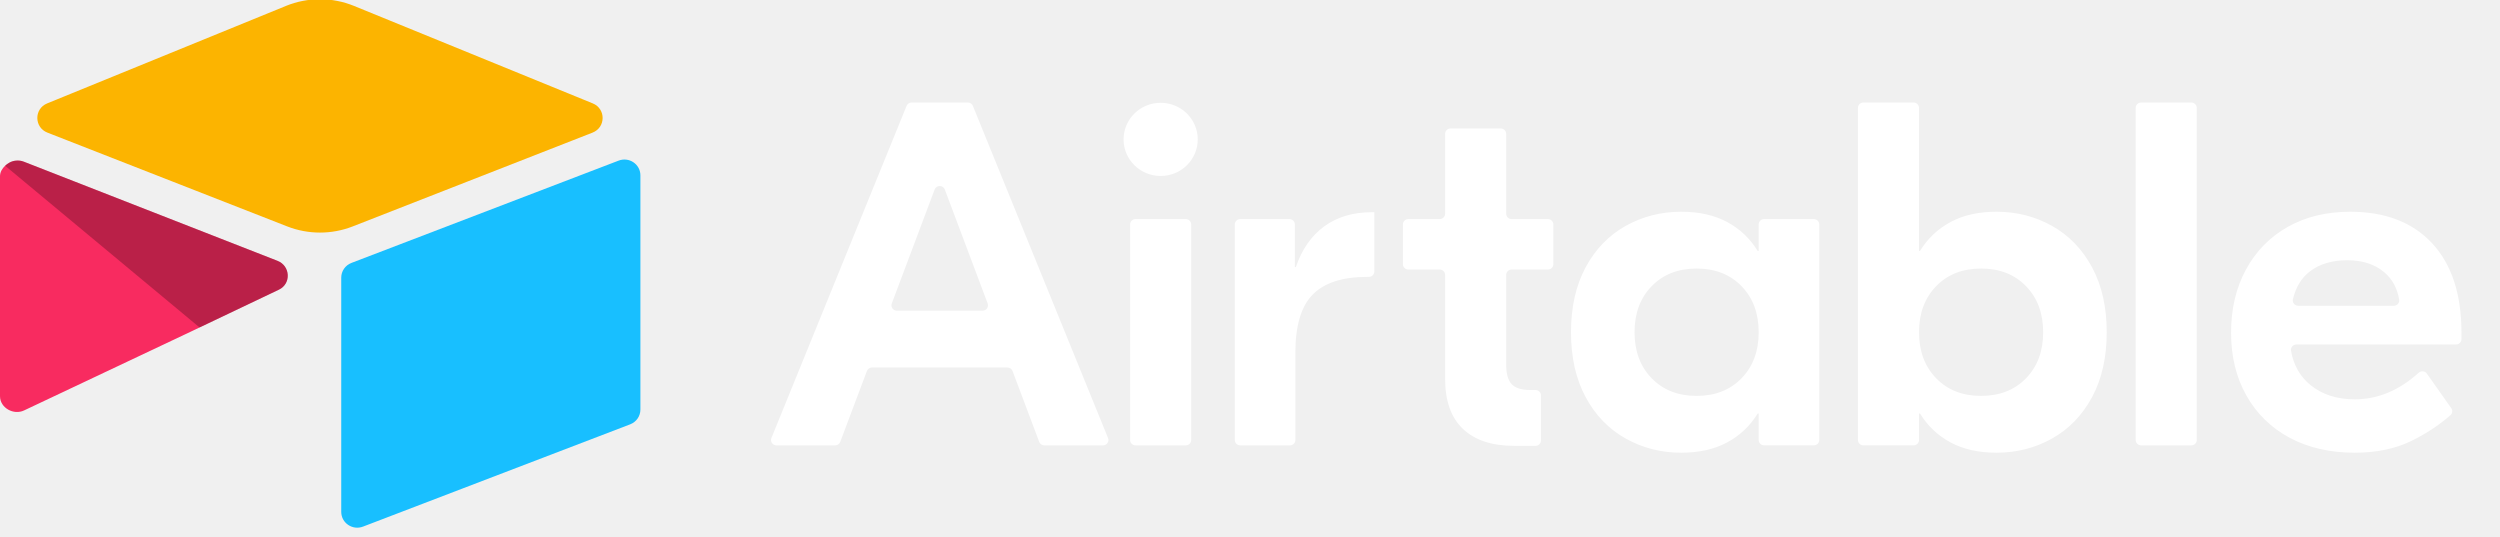
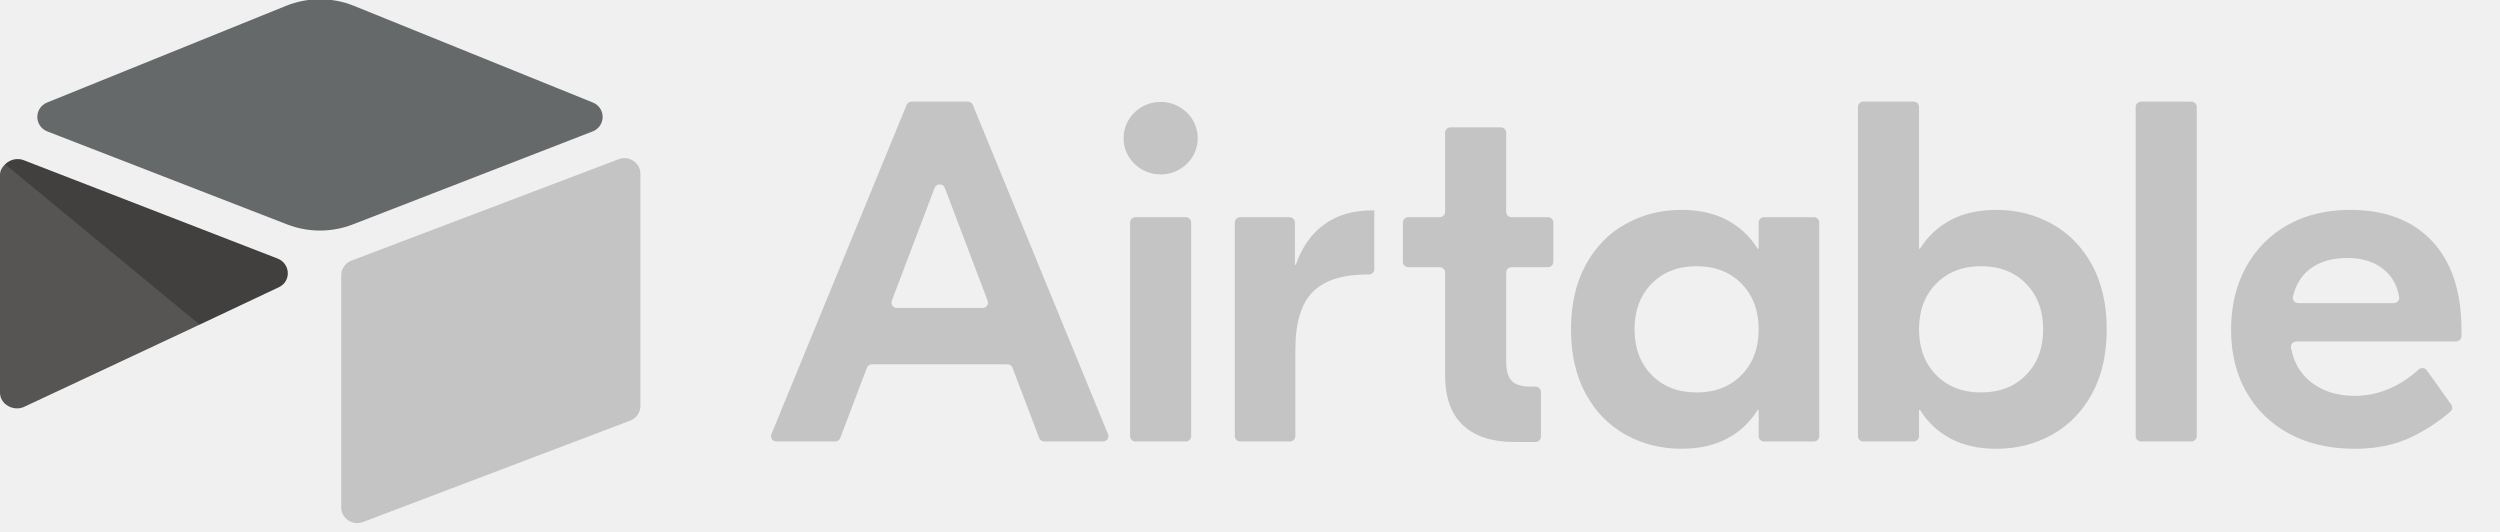
- <svg xmlns="http://www.w3.org/2000/svg" width="205" height="44" viewBox="0 0 205 44" fill="none">
+ <svg xmlns="http://www.w3.org/2000/svg" width="141" height="30" viewBox="0 0 141 30" fill="none">
  <g clip-path="url(#clip0_784:49)">
-     <path d="M80.988 24.883L77.475 15.541C77.332 15.159 76.784 15.159 76.64 15.541L73.127 24.884C73.102 24.95 73.094 25.021 73.103 25.092C73.112 25.162 73.138 25.229 73.179 25.287C73.22 25.345 73.275 25.393 73.338 25.426C73.402 25.458 73.473 25.476 73.545 25.476H80.571C80.643 25.475 80.713 25.458 80.777 25.425C80.841 25.393 80.895 25.345 80.936 25.287C80.977 25.229 81.003 25.162 81.012 25.091C81.021 25.021 81.013 24.95 80.988 24.884L80.988 24.883ZM82.611 30.134H71.504C71.413 30.134 71.325 30.162 71.25 30.213C71.175 30.264 71.119 30.336 71.087 30.421L68.9 36.233C68.869 36.317 68.812 36.39 68.737 36.441C68.662 36.492 68.574 36.52 68.483 36.52H63.669C63.596 36.52 63.524 36.502 63.46 36.468C63.396 36.435 63.341 36.386 63.3 36.327C63.259 36.267 63.234 36.199 63.226 36.127C63.218 36.056 63.228 35.984 63.256 35.917L74.339 8.682C74.372 8.601 74.43 8.531 74.503 8.482C74.577 8.433 74.664 8.407 74.753 8.407H79.362C79.544 8.407 79.708 8.516 79.776 8.682L90.859 35.917C90.886 35.983 90.896 36.056 90.889 36.127C90.881 36.199 90.856 36.267 90.815 36.327C90.774 36.386 90.719 36.435 90.655 36.469C90.59 36.502 90.519 36.52 90.446 36.52H85.632C85.542 36.52 85.453 36.492 85.378 36.441C85.304 36.39 85.247 36.317 85.215 36.233L83.028 30.421C82.996 30.336 82.94 30.264 82.865 30.213C82.79 30.162 82.702 30.134 82.611 30.134H82.611ZM93.115 17.965H97.232C97.35 17.965 97.463 18.011 97.547 18.094C97.63 18.176 97.677 18.288 97.677 18.404V36.08C97.677 36.197 97.63 36.309 97.547 36.391C97.463 36.473 97.35 36.52 97.232 36.52H93.115C92.996 36.52 92.883 36.473 92.8 36.391C92.716 36.309 92.669 36.197 92.669 36.08V18.404C92.669 18.288 92.716 18.176 92.8 18.093C92.883 18.011 92.996 17.965 93.115 17.965V17.965ZM112.694 22.265C112.694 22.381 112.647 22.493 112.564 22.575C112.48 22.658 112.367 22.704 112.249 22.704H112.124C110.088 22.704 108.595 23.186 107.645 24.15C106.695 25.114 106.22 26.707 106.22 28.929V36.08C106.22 36.197 106.173 36.309 106.09 36.391C106.006 36.473 105.893 36.52 105.775 36.52H101.698C101.58 36.52 101.467 36.473 101.383 36.391C101.3 36.309 101.253 36.197 101.253 36.08V18.404C101.253 18.288 101.3 18.176 101.383 18.093C101.467 18.011 101.58 17.965 101.698 17.965H105.734C105.852 17.965 105.966 18.011 106.049 18.093C106.133 18.176 106.179 18.288 106.179 18.404V21.9H106.261C106.75 20.455 107.523 19.344 108.582 18.567C109.64 17.791 110.943 17.402 112.49 17.402H112.694V22.265V22.265ZM123.953 22.102C123.835 22.102 123.721 22.148 123.638 22.23C123.554 22.312 123.507 22.424 123.507 22.541V29.893C123.507 30.643 123.656 31.178 123.955 31.499C124.253 31.82 124.769 31.981 125.502 31.981H125.912C126.03 31.981 126.143 32.028 126.227 32.11C126.31 32.192 126.357 32.304 126.357 32.42V36.12C126.357 36.237 126.31 36.348 126.227 36.431C126.143 36.513 126.03 36.559 125.912 36.559H124.158C122.34 36.559 120.942 36.098 119.965 35.174C118.987 34.25 118.499 32.879 118.499 31.058V22.541C118.499 22.424 118.452 22.312 118.368 22.23C118.285 22.148 118.172 22.102 118.054 22.102H115.483C115.365 22.102 115.252 22.055 115.169 21.973C115.085 21.89 115.038 21.779 115.038 21.662V18.404C115.038 18.288 115.085 18.176 115.169 18.093C115.252 18.011 115.365 17.965 115.483 17.965H118.054C118.172 17.965 118.285 17.919 118.369 17.836C118.452 17.754 118.499 17.642 118.499 17.526V10.974C118.499 10.858 118.546 10.746 118.629 10.664C118.713 10.581 118.826 10.535 118.944 10.535H123.062C123.18 10.535 123.293 10.581 123.377 10.664C123.46 10.746 123.507 10.858 123.507 10.974V17.526C123.507 17.642 123.554 17.754 123.637 17.836C123.721 17.919 123.834 17.965 123.952 17.965H126.93C127.048 17.965 127.161 18.011 127.245 18.093C127.328 18.176 127.375 18.288 127.375 18.404V21.663C127.375 21.779 127.328 21.891 127.245 21.973C127.161 22.055 127.048 22.102 126.93 22.102H123.953V22.102ZM142.807 31.017C143.744 30.054 144.212 28.795 144.212 27.242C144.212 25.69 143.744 24.431 142.807 23.467C141.871 22.503 140.642 22.021 139.122 22.021C137.602 22.021 136.374 22.503 135.437 23.467C134.501 24.431 134.033 25.69 134.033 27.242C134.033 28.795 134.501 30.054 135.437 31.017C136.374 31.981 137.602 32.463 139.122 32.463C140.642 32.463 141.871 31.981 142.807 31.017ZM133.3 35.957C131.915 35.181 130.823 34.049 130.022 32.564C129.221 31.078 128.821 29.304 128.821 27.242C128.821 25.181 129.221 23.407 130.022 21.921C130.823 20.435 131.915 19.304 133.3 18.527C134.684 17.751 136.204 17.363 137.86 17.363C139.326 17.363 140.581 17.644 141.627 18.206C142.671 18.768 143.505 19.558 144.13 20.576H144.212V18.404C144.212 18.288 144.259 18.176 144.342 18.093C144.426 18.011 144.539 17.965 144.657 17.965H148.734C148.852 17.965 148.965 18.011 149.049 18.093C149.132 18.176 149.179 18.288 149.179 18.404V36.08C149.179 36.197 149.132 36.308 149.049 36.391C148.965 36.473 148.852 36.519 148.734 36.519H144.657C144.539 36.519 144.426 36.473 144.342 36.391C144.259 36.308 144.212 36.197 144.212 36.08V33.909H144.13C143.505 34.927 142.671 35.716 141.626 36.278C140.581 36.84 139.326 37.122 137.86 37.122C136.204 37.122 134.684 36.733 133.3 35.957V35.957ZM166.134 31.017C167.071 30.054 167.539 28.795 167.539 27.242C167.539 25.69 167.071 24.431 166.134 23.467C165.198 22.503 163.97 22.021 162.45 22.021C160.929 22.021 159.701 22.503 158.765 23.467C157.829 24.431 157.36 25.69 157.36 27.242C157.36 28.795 157.829 30.054 158.765 31.017C159.701 31.981 160.929 32.463 162.45 32.463C163.97 32.463 165.198 31.981 166.134 31.017ZM159.946 36.278C158.901 35.716 158.066 34.927 157.442 33.909H157.36V36.08C157.36 36.197 157.313 36.308 157.23 36.391C157.146 36.473 157.033 36.519 156.915 36.519H152.797C152.679 36.519 152.566 36.473 152.482 36.391C152.399 36.308 152.352 36.197 152.352 36.08V8.845C152.352 8.729 152.399 8.617 152.482 8.535C152.566 8.453 152.679 8.406 152.797 8.406H156.915C157.033 8.406 157.146 8.453 157.23 8.535C157.313 8.617 157.36 8.729 157.36 8.845V20.575H157.442C158.066 19.558 158.901 18.768 159.946 18.206C160.99 17.643 162.246 17.362 163.712 17.362C165.367 17.362 166.888 17.75 168.272 18.527C169.656 19.304 170.749 20.435 171.55 21.92C172.35 23.407 172.751 25.181 172.751 27.242C172.751 29.304 172.35 31.078 171.55 32.564C170.749 34.05 169.657 35.181 168.272 35.957C166.888 36.734 165.368 37.122 163.712 37.122C162.246 37.122 160.991 36.841 159.946 36.279L159.946 36.278ZM179.689 36.52H175.571C175.453 36.52 175.34 36.473 175.256 36.391C175.173 36.309 175.126 36.197 175.126 36.08V8.846C175.126 8.73 175.173 8.618 175.256 8.536C175.34 8.453 175.453 8.407 175.571 8.407H179.689C179.807 8.407 179.92 8.453 180.003 8.536C180.087 8.618 180.134 8.73 180.134 8.846V36.08C180.134 36.197 180.087 36.309 180.003 36.391C179.92 36.473 179.807 36.52 179.689 36.52V36.52ZM189.401 22.262C188.718 22.788 188.257 23.546 188.019 24.538C187.953 24.811 188.17 25.074 188.455 25.074H196.291C196.563 25.074 196.776 24.834 196.732 24.569C196.576 23.631 196.168 22.883 195.509 22.323C194.735 21.667 193.723 21.339 192.475 21.339C191.226 21.339 190.201 21.647 189.401 22.262V22.262ZM199.438 19.953C201.039 21.68 201.84 24.124 201.84 27.282V27.807C201.84 27.924 201.793 28.035 201.709 28.118C201.626 28.2 201.513 28.246 201.395 28.246H188.303C188.238 28.246 188.174 28.261 188.115 28.288C188.056 28.315 188.003 28.355 187.961 28.404C187.919 28.453 187.889 28.511 187.872 28.573C187.855 28.635 187.852 28.7 187.863 28.763C188.072 29.937 188.598 30.869 189.442 31.56C190.405 32.35 191.62 32.745 193.086 32.745C194.978 32.745 196.73 32.016 198.34 30.559C198.537 30.381 198.849 30.419 199.002 30.635L201.003 33.469C201.066 33.557 201.094 33.665 201.081 33.772C201.069 33.879 201.017 33.978 200.935 34.049C199.953 34.898 198.86 35.614 197.687 36.178C196.384 36.807 194.85 37.122 193.086 37.122C191.05 37.122 189.272 36.713 187.752 35.897C186.231 35.081 185.051 33.93 184.21 32.443C183.368 30.957 182.948 29.237 182.948 27.282C182.948 25.328 183.355 23.602 184.169 22.102C184.983 20.603 186.123 19.438 187.589 18.608C189.055 17.778 190.765 17.363 192.72 17.363C195.596 17.363 197.836 18.227 199.438 19.953V19.953ZM98.215 11.43C98.215 13.087 96.854 14.43 95.174 14.43C93.494 14.43 92.132 13.087 92.132 11.43C92.132 9.773 93.494 8.43 95.174 8.43C96.854 8.43 98.215 9.773 98.215 11.43" fill="white" />
-     <path d="M23.449 0.486L3.871 8.477C2.782 8.921 2.793 10.447 3.889 10.875L23.549 18.565C25.276 19.241 27.2 19.241 28.927 18.565L48.588 10.875C49.683 10.447 49.695 8.921 48.605 8.477L29.028 0.485C27.241 -0.244 25.235 -0.244 23.449 0.485" fill="#FCB400" />
-     <path d="M27.982 22.764V41.975C27.982 42.889 28.916 43.515 29.778 43.178L51.685 34.791C51.929 34.695 52.139 34.529 52.286 34.315C52.434 34.1 52.513 33.847 52.513 33.588V14.377C52.513 13.463 51.579 12.837 50.718 13.174L28.811 21.562C28.566 21.657 28.357 21.823 28.209 22.037C28.061 22.252 27.982 22.505 27.982 22.764" fill="#18BFFF" />
-     <path d="M22.867 23.755L16.365 26.852L15.705 27.167L1.98 33.653C1.111 34.067 0 33.442 0 32.488V14.457C0 14.113 0.179 13.815 0.42 13.591C0.518 13.494 0.63 13.411 0.752 13.345C1.08 13.151 1.548 13.099 1.945 13.254L22.757 21.388C23.815 21.802 23.898 23.264 22.867 23.756" fill="#F82B60" />
-     <path d="M22.867 23.755L16.365 26.852L0.42 13.591C0.519 13.494 0.63 13.411 0.752 13.345C1.08 13.151 1.548 13.099 1.946 13.254L22.758 21.388C23.816 21.802 23.899 23.264 22.867 23.756" fill="black" fill-opacity="0.25" />
+     <path d="M55.704 16.966L53.287 10.596C53.189 10.336 52.812 10.336 52.713 10.596L50.297 16.966C50.28 17.011 50.274 17.06 50.28 17.108C50.287 17.156 50.305 17.202 50.333 17.241C50.361 17.281 50.399 17.313 50.442 17.335C50.486 17.358 50.535 17.37 50.584 17.369H55.417C55.466 17.369 55.515 17.358 55.559 17.335C55.602 17.313 55.64 17.281 55.668 17.241C55.696 17.201 55.714 17.156 55.721 17.108C55.727 17.06 55.721 17.011 55.704 16.966L55.704 16.966ZM56.82 20.546H49.181C49.118 20.546 49.057 20.565 49.006 20.599C48.955 20.634 48.916 20.684 48.894 20.741L47.39 24.704C47.368 24.762 47.329 24.811 47.278 24.846C47.226 24.881 47.165 24.9 47.103 24.9H43.791C43.742 24.9 43.692 24.888 43.648 24.865C43.604 24.842 43.566 24.808 43.538 24.768C43.51 24.727 43.492 24.681 43.487 24.632C43.482 24.584 43.489 24.534 43.507 24.489L51.131 5.92C51.154 5.864 51.193 5.817 51.243 5.783C51.294 5.75 51.354 5.732 51.415 5.732H54.586C54.711 5.732 54.823 5.806 54.87 5.92L62.493 24.489C62.512 24.534 62.519 24.583 62.514 24.632C62.508 24.681 62.491 24.727 62.463 24.768C62.435 24.809 62.397 24.842 62.353 24.865C62.308 24.888 62.259 24.9 62.209 24.9H58.898C58.836 24.9 58.775 24.881 58.723 24.846C58.672 24.811 58.633 24.762 58.611 24.704L57.107 20.741C57.085 20.684 57.046 20.634 56.995 20.599C56.944 20.565 56.883 20.546 56.82 20.546H56.82ZM64.044 12.249H66.876C66.958 12.249 67.036 12.28 67.093 12.337C67.15 12.393 67.183 12.469 67.183 12.548V24.6C67.183 24.68 67.15 24.756 67.093 24.812C67.036 24.868 66.958 24.9 66.876 24.9H64.044C63.963 24.9 63.885 24.868 63.828 24.812C63.77 24.756 63.738 24.68 63.738 24.6V12.548C63.738 12.469 63.77 12.393 63.828 12.336C63.885 12.28 63.963 12.249 64.044 12.249V12.249ZM77.511 15.181C77.511 15.26 77.479 15.336 77.422 15.392C77.364 15.448 77.286 15.48 77.205 15.48H77.119C75.719 15.48 74.692 15.809 74.039 16.466C73.385 17.123 73.059 18.209 73.059 19.724V24.6C73.059 24.68 73.026 24.756 72.969 24.812C72.912 24.868 72.834 24.9 72.752 24.9H69.948C69.867 24.9 69.789 24.868 69.732 24.812C69.674 24.756 69.642 24.68 69.642 24.6V12.548C69.642 12.469 69.674 12.393 69.732 12.336C69.789 12.28 69.867 12.249 69.948 12.249H72.724C72.805 12.249 72.883 12.28 72.941 12.336C72.998 12.393 73.031 12.469 73.031 12.548V14.932H73.087C73.423 13.946 73.955 13.189 74.683 12.659C75.411 12.13 76.307 11.865 77.371 11.865H77.511V15.18V15.181ZM85.255 15.069C85.174 15.069 85.096 15.101 85.038 15.157C84.981 15.213 84.949 15.289 84.949 15.368V20.381C84.949 20.893 85.051 21.258 85.257 21.477C85.462 21.696 85.817 21.805 86.321 21.805H86.603C86.684 21.805 86.762 21.837 86.819 21.893C86.877 21.949 86.909 22.025 86.909 22.105V24.627C86.909 24.707 86.877 24.783 86.819 24.839C86.762 24.895 86.684 24.927 86.603 24.927H85.397C84.146 24.927 83.184 24.612 82.512 23.982C81.84 23.352 81.504 22.417 81.504 21.175V15.368C81.504 15.289 81.472 15.213 81.414 15.157C81.357 15.101 81.279 15.069 81.198 15.069H79.43C79.349 15.069 79.271 15.038 79.213 14.981C79.156 14.925 79.124 14.849 79.124 14.77V12.548C79.124 12.469 79.156 12.393 79.213 12.336C79.271 12.28 79.349 12.249 79.43 12.249H81.198C81.279 12.249 81.357 12.217 81.414 12.161C81.472 12.105 81.504 12.029 81.504 11.949V7.482C81.504 7.403 81.536 7.327 81.594 7.271C81.651 7.214 81.729 7.183 81.81 7.183H84.642C84.724 7.183 84.802 7.214 84.859 7.271C84.916 7.327 84.949 7.403 84.949 7.482V11.949C84.949 12.029 84.981 12.105 85.038 12.161C85.096 12.217 85.174 12.249 85.255 12.249H87.303C87.384 12.249 87.462 12.28 87.519 12.336C87.577 12.393 87.609 12.469 87.609 12.548V14.77C87.609 14.849 87.577 14.925 87.519 14.982C87.462 15.038 87.384 15.069 87.303 15.069H85.255V15.069ZM98.223 21.148C98.867 20.491 99.189 19.633 99.189 18.574C99.189 17.516 98.867 16.657 98.223 16C97.579 15.343 96.734 15.014 95.689 15.014C94.643 15.014 93.799 15.343 93.154 16C92.51 16.657 92.188 17.516 92.188 18.574C92.188 19.633 92.51 20.491 93.154 21.148C93.799 21.805 94.643 22.134 95.689 22.134C96.734 22.134 97.579 21.805 98.223 21.148ZM91.684 24.516C90.732 23.987 89.98 23.215 89.43 22.202C88.879 21.189 88.604 19.98 88.604 18.574C88.604 17.169 88.879 15.959 89.43 14.946C89.98 13.933 90.732 13.162 91.684 12.632C92.636 12.103 93.682 11.838 94.821 11.838C95.829 11.838 96.692 12.03 97.411 12.413C98.129 12.796 98.704 13.335 99.133 14.029H99.189V12.548C99.189 12.469 99.222 12.393 99.279 12.336C99.336 12.28 99.414 12.249 99.496 12.249H102.3C102.381 12.249 102.459 12.28 102.516 12.336C102.574 12.393 102.606 12.469 102.606 12.548V24.6C102.606 24.679 102.574 24.756 102.516 24.812C102.459 24.868 102.381 24.899 102.3 24.899H99.496C99.414 24.899 99.336 24.868 99.279 24.812C99.222 24.756 99.189 24.679 99.189 24.6V23.12H99.133C98.704 23.814 98.129 24.352 97.411 24.735C96.692 25.118 95.829 25.31 94.821 25.31C93.682 25.31 92.636 25.045 91.684 24.516V24.516ZM114.268 21.148C114.912 20.491 115.234 19.633 115.234 18.574C115.234 17.516 114.912 16.657 114.268 16C113.624 15.343 112.779 15.014 111.733 15.014C110.688 15.014 109.843 15.343 109.199 16C108.555 16.657 108.233 17.516 108.233 18.574C108.233 19.633 108.555 20.491 109.199 21.148C109.843 21.805 110.688 22.134 111.733 22.134C112.779 22.134 113.624 21.805 114.268 21.148ZM110.011 24.735C109.292 24.352 108.718 23.814 108.289 23.12H108.233V24.6C108.233 24.679 108.201 24.756 108.143 24.812C108.086 24.868 108.008 24.899 107.927 24.899H105.095C105.013 24.899 104.935 24.868 104.878 24.812C104.821 24.756 104.788 24.679 104.788 24.6V6.031C104.788 5.951 104.821 5.875 104.878 5.819C104.935 5.763 105.013 5.731 105.095 5.731H107.927C108.008 5.731 108.086 5.763 108.143 5.819C108.201 5.875 108.233 5.951 108.233 6.031V14.028H108.289C108.718 13.335 109.292 12.796 110.011 12.413C110.73 12.03 111.593 11.838 112.602 11.838C113.74 11.838 114.786 12.102 115.738 12.632C116.69 13.162 117.442 13.933 117.992 14.945C118.543 15.959 118.819 17.169 118.819 18.574C118.819 19.98 118.543 21.189 117.993 22.203C117.442 23.216 116.691 23.987 115.738 24.516C114.786 25.046 113.741 25.311 112.602 25.311C111.594 25.311 110.73 25.119 110.011 24.735L110.011 24.735ZM123.59 24.9H120.758C120.677 24.9 120.599 24.868 120.542 24.812C120.484 24.756 120.452 24.68 120.452 24.6V6.031C120.452 5.952 120.484 5.876 120.542 5.82C120.599 5.764 120.677 5.732 120.758 5.732H123.59C123.672 5.732 123.75 5.764 123.807 5.82C123.864 5.876 123.897 5.952 123.897 6.031V24.6C123.897 24.68 123.864 24.756 123.807 24.812C123.75 24.868 123.672 24.9 123.59 24.9V24.9ZM130.271 15.179C129.801 15.537 129.484 16.054 129.32 16.73C129.275 16.917 129.424 17.096 129.62 17.096H135.01C135.197 17.096 135.344 16.932 135.313 16.752C135.206 16.112 134.925 15.602 134.472 15.22C133.94 14.773 133.244 14.549 132.385 14.549C131.526 14.549 130.821 14.759 130.271 15.179V15.179ZM137.174 13.604C138.275 14.782 138.826 16.448 138.826 18.602V18.959C138.826 19.039 138.794 19.115 138.737 19.171C138.679 19.227 138.601 19.259 138.52 19.259H129.516C129.471 19.259 129.427 19.268 129.386 19.287C129.345 19.306 129.309 19.333 129.281 19.366C129.252 19.4 129.231 19.439 129.219 19.481C129.207 19.524 129.205 19.568 129.213 19.611C129.357 20.411 129.719 21.047 130.299 21.518C130.961 22.057 131.797 22.326 132.805 22.326C134.107 22.326 135.311 21.829 136.419 20.836C136.555 20.714 136.769 20.74 136.874 20.887L138.251 22.82C138.294 22.88 138.313 22.953 138.304 23.026C138.296 23.099 138.26 23.167 138.204 23.215C137.528 23.794 136.777 24.282 135.97 24.667C135.073 25.096 134.019 25.311 132.805 25.311C131.405 25.311 130.182 25.032 129.137 24.475C128.091 23.919 127.279 23.134 126.7 22.12C126.121 21.107 125.832 19.934 125.832 18.602C125.832 17.269 126.112 16.092 126.672 15.069C127.232 14.047 128.016 13.253 129.025 12.687C130.033 12.121 131.209 11.838 132.553 11.838C134.532 11.838 136.072 12.427 137.174 13.604V13.604ZM67.553 7.793C67.553 8.923 66.616 9.838 65.461 9.838C64.305 9.838 63.369 8.923 63.369 7.793C63.369 6.663 64.305 5.748 65.461 5.748C66.616 5.748 67.553 6.663 67.553 7.793" fill="#C4C4C4" />
+     <path d="M16.129 0.331L2.663 5.779C1.914 6.083 1.922 7.123 2.675 7.415L16.197 12.658C17.386 13.119 18.709 13.119 19.897 12.658L33.419 7.415C34.173 7.123 34.181 6.083 33.431 5.78L19.966 0.331C18.737 -0.166 17.357 -0.166 16.129 0.331" fill="#66696A" />
+     <path d="M19.246 15.521V28.619C19.246 29.242 19.889 29.669 20.481 29.439L35.549 23.721C35.717 23.656 35.861 23.543 35.963 23.396C36.064 23.25 36.118 23.078 36.118 22.901V9.802C36.118 9.179 35.476 8.753 34.884 8.982L19.816 14.701C19.648 14.766 19.503 14.879 19.402 15.025C19.3 15.172 19.246 15.344 19.246 15.521" fill="#C4C4C4" />
+     <path d="M15.728 16.197L11.256 18.308L10.802 18.523L1.362 22.945C0.764 23.227 0 22.801 0 22.151V9.857C0 9.622 0.123 9.419 0.289 9.266C0.357 9.2 0.433 9.144 0.517 9.099C0.743 8.966 1.064 8.931 1.338 9.037L15.653 14.583C16.38 14.865 16.437 15.862 15.728 16.197" fill="#575554" />
+     <path d="M15.728 16.197L11.256 18.308L0.289 9.266C0.357 9.2 0.434 9.144 0.518 9.099C0.743 8.966 1.065 8.931 1.338 9.037L15.653 14.583C16.381 14.865 16.438 15.862 15.728 16.197" fill="black" fill-opacity="0.25" />
  </g>
  <defs>
    <clipPath id="clip0_784:49">
-       <rect width="205" height="44" fill="white" />
+       <rect width="141" height="30" fill="white" />
    </clipPath>
  </defs>
</svg>
